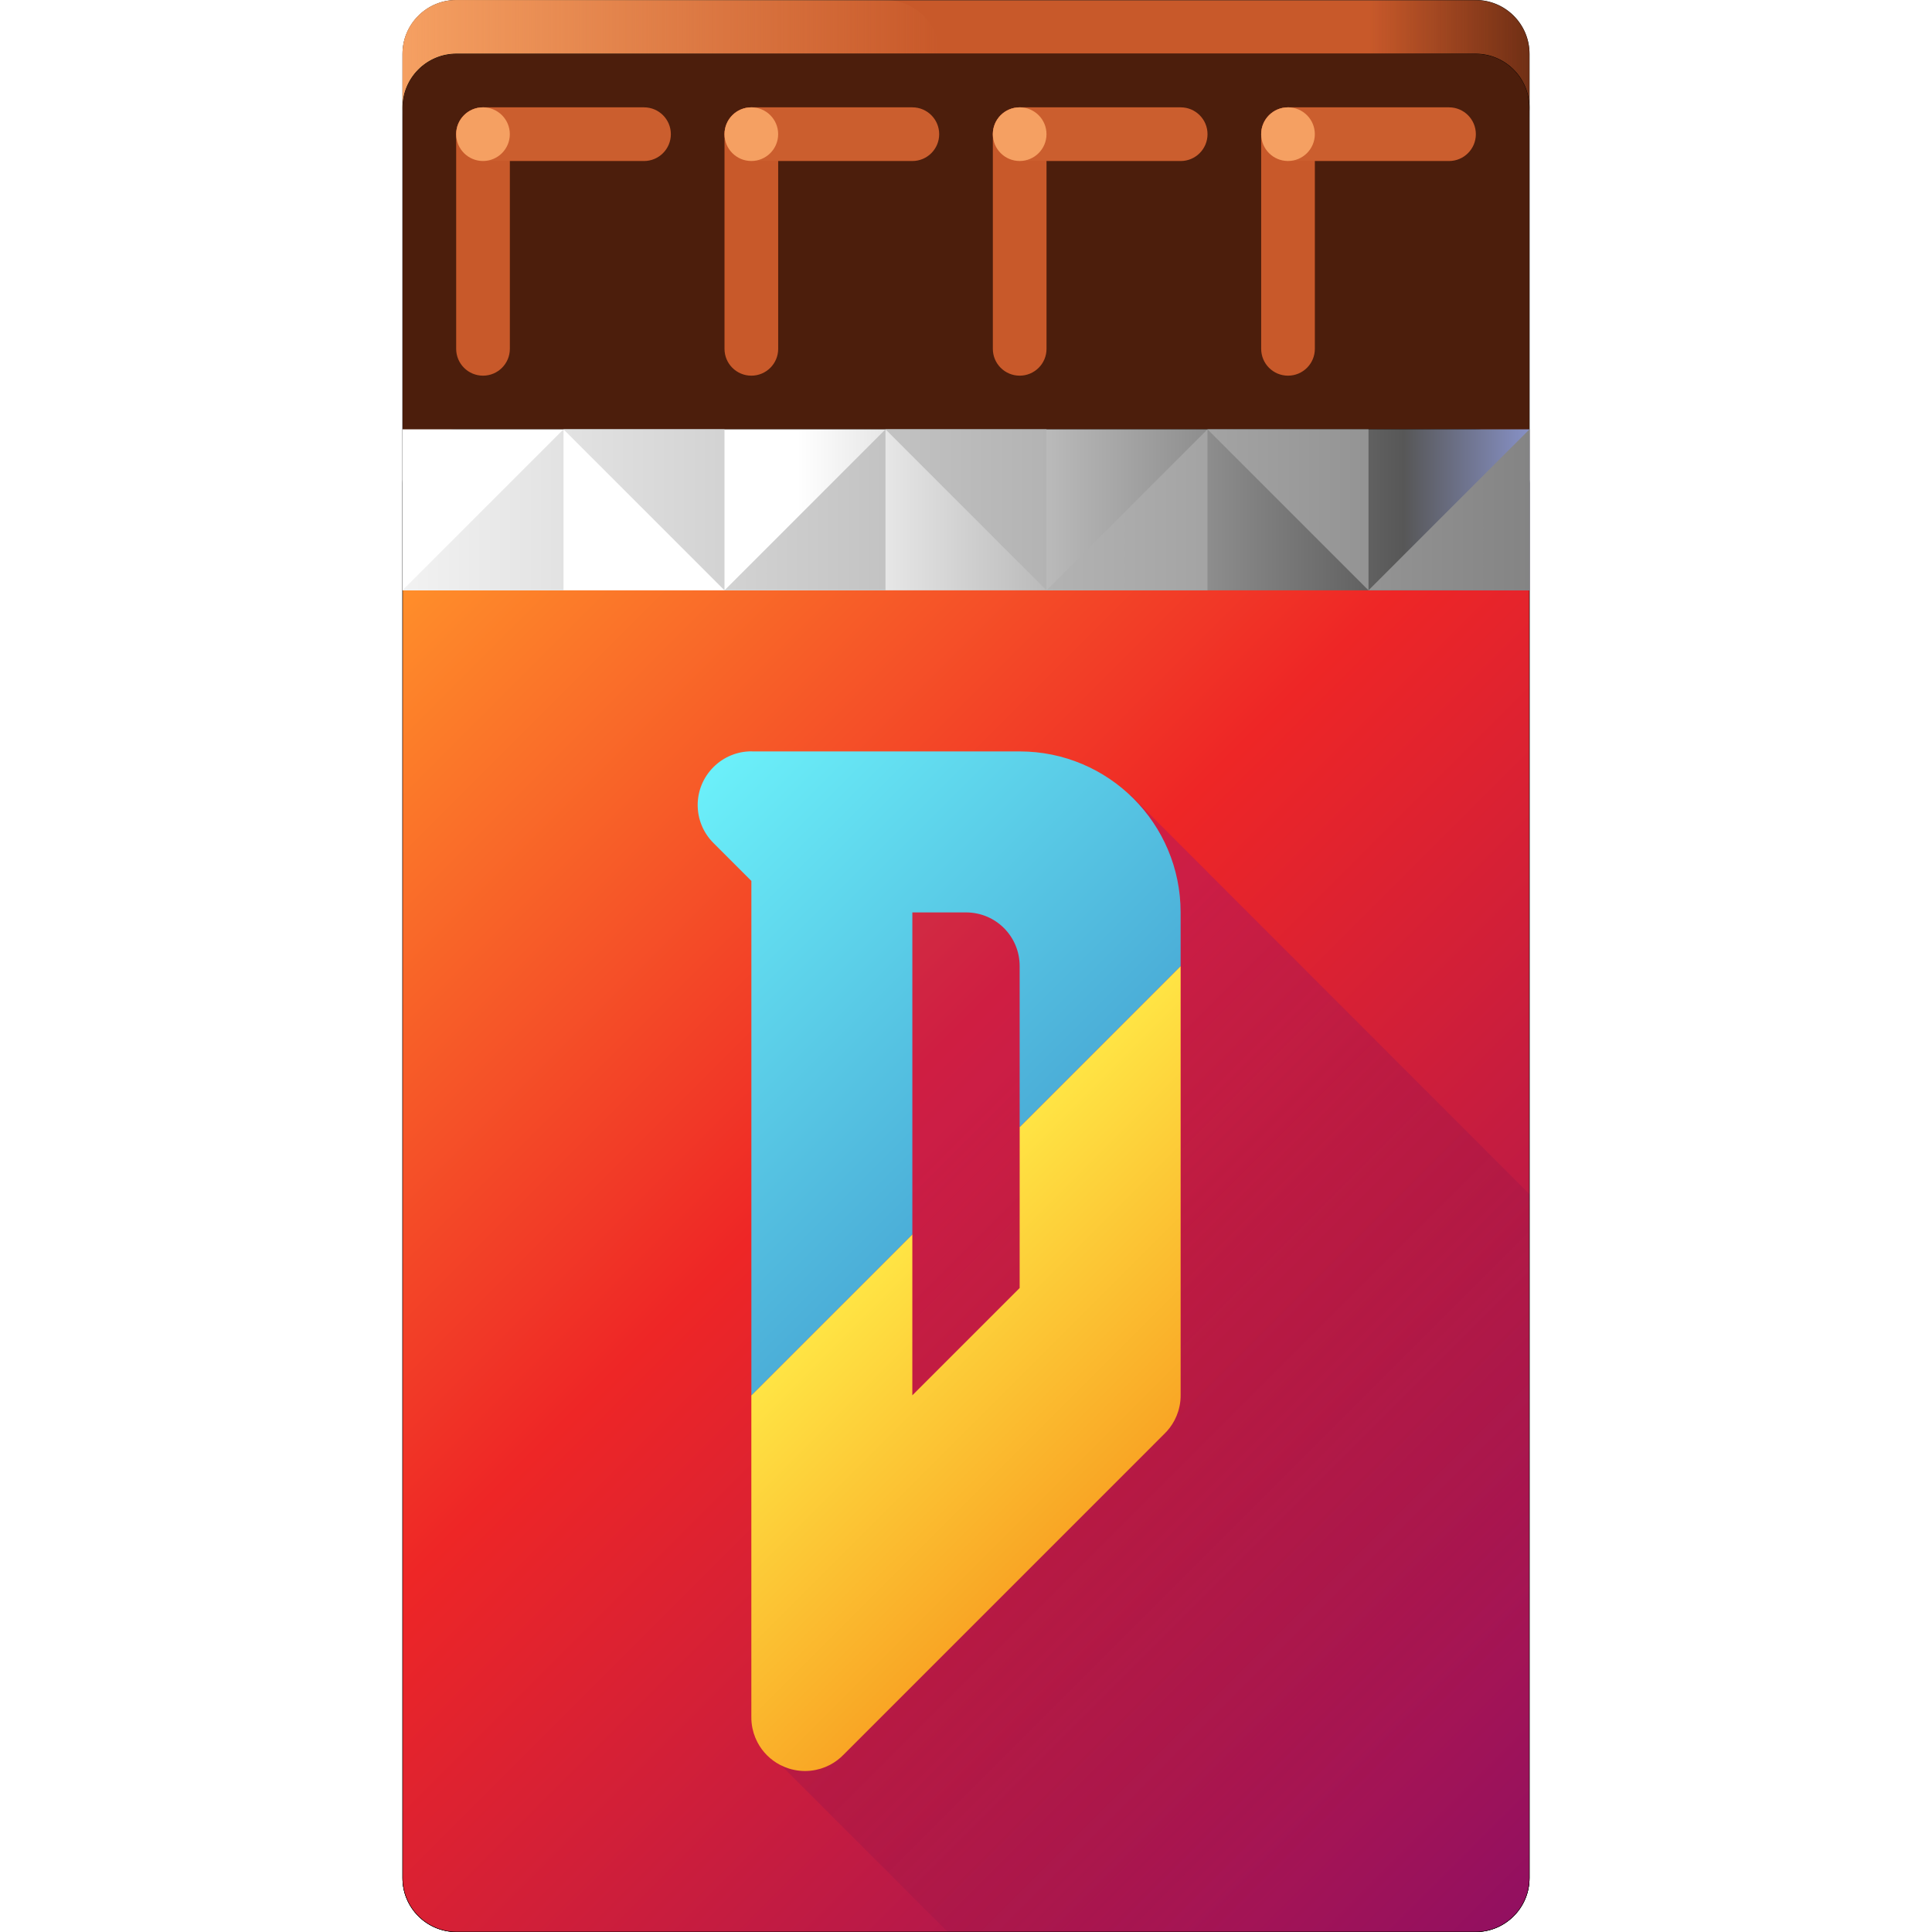
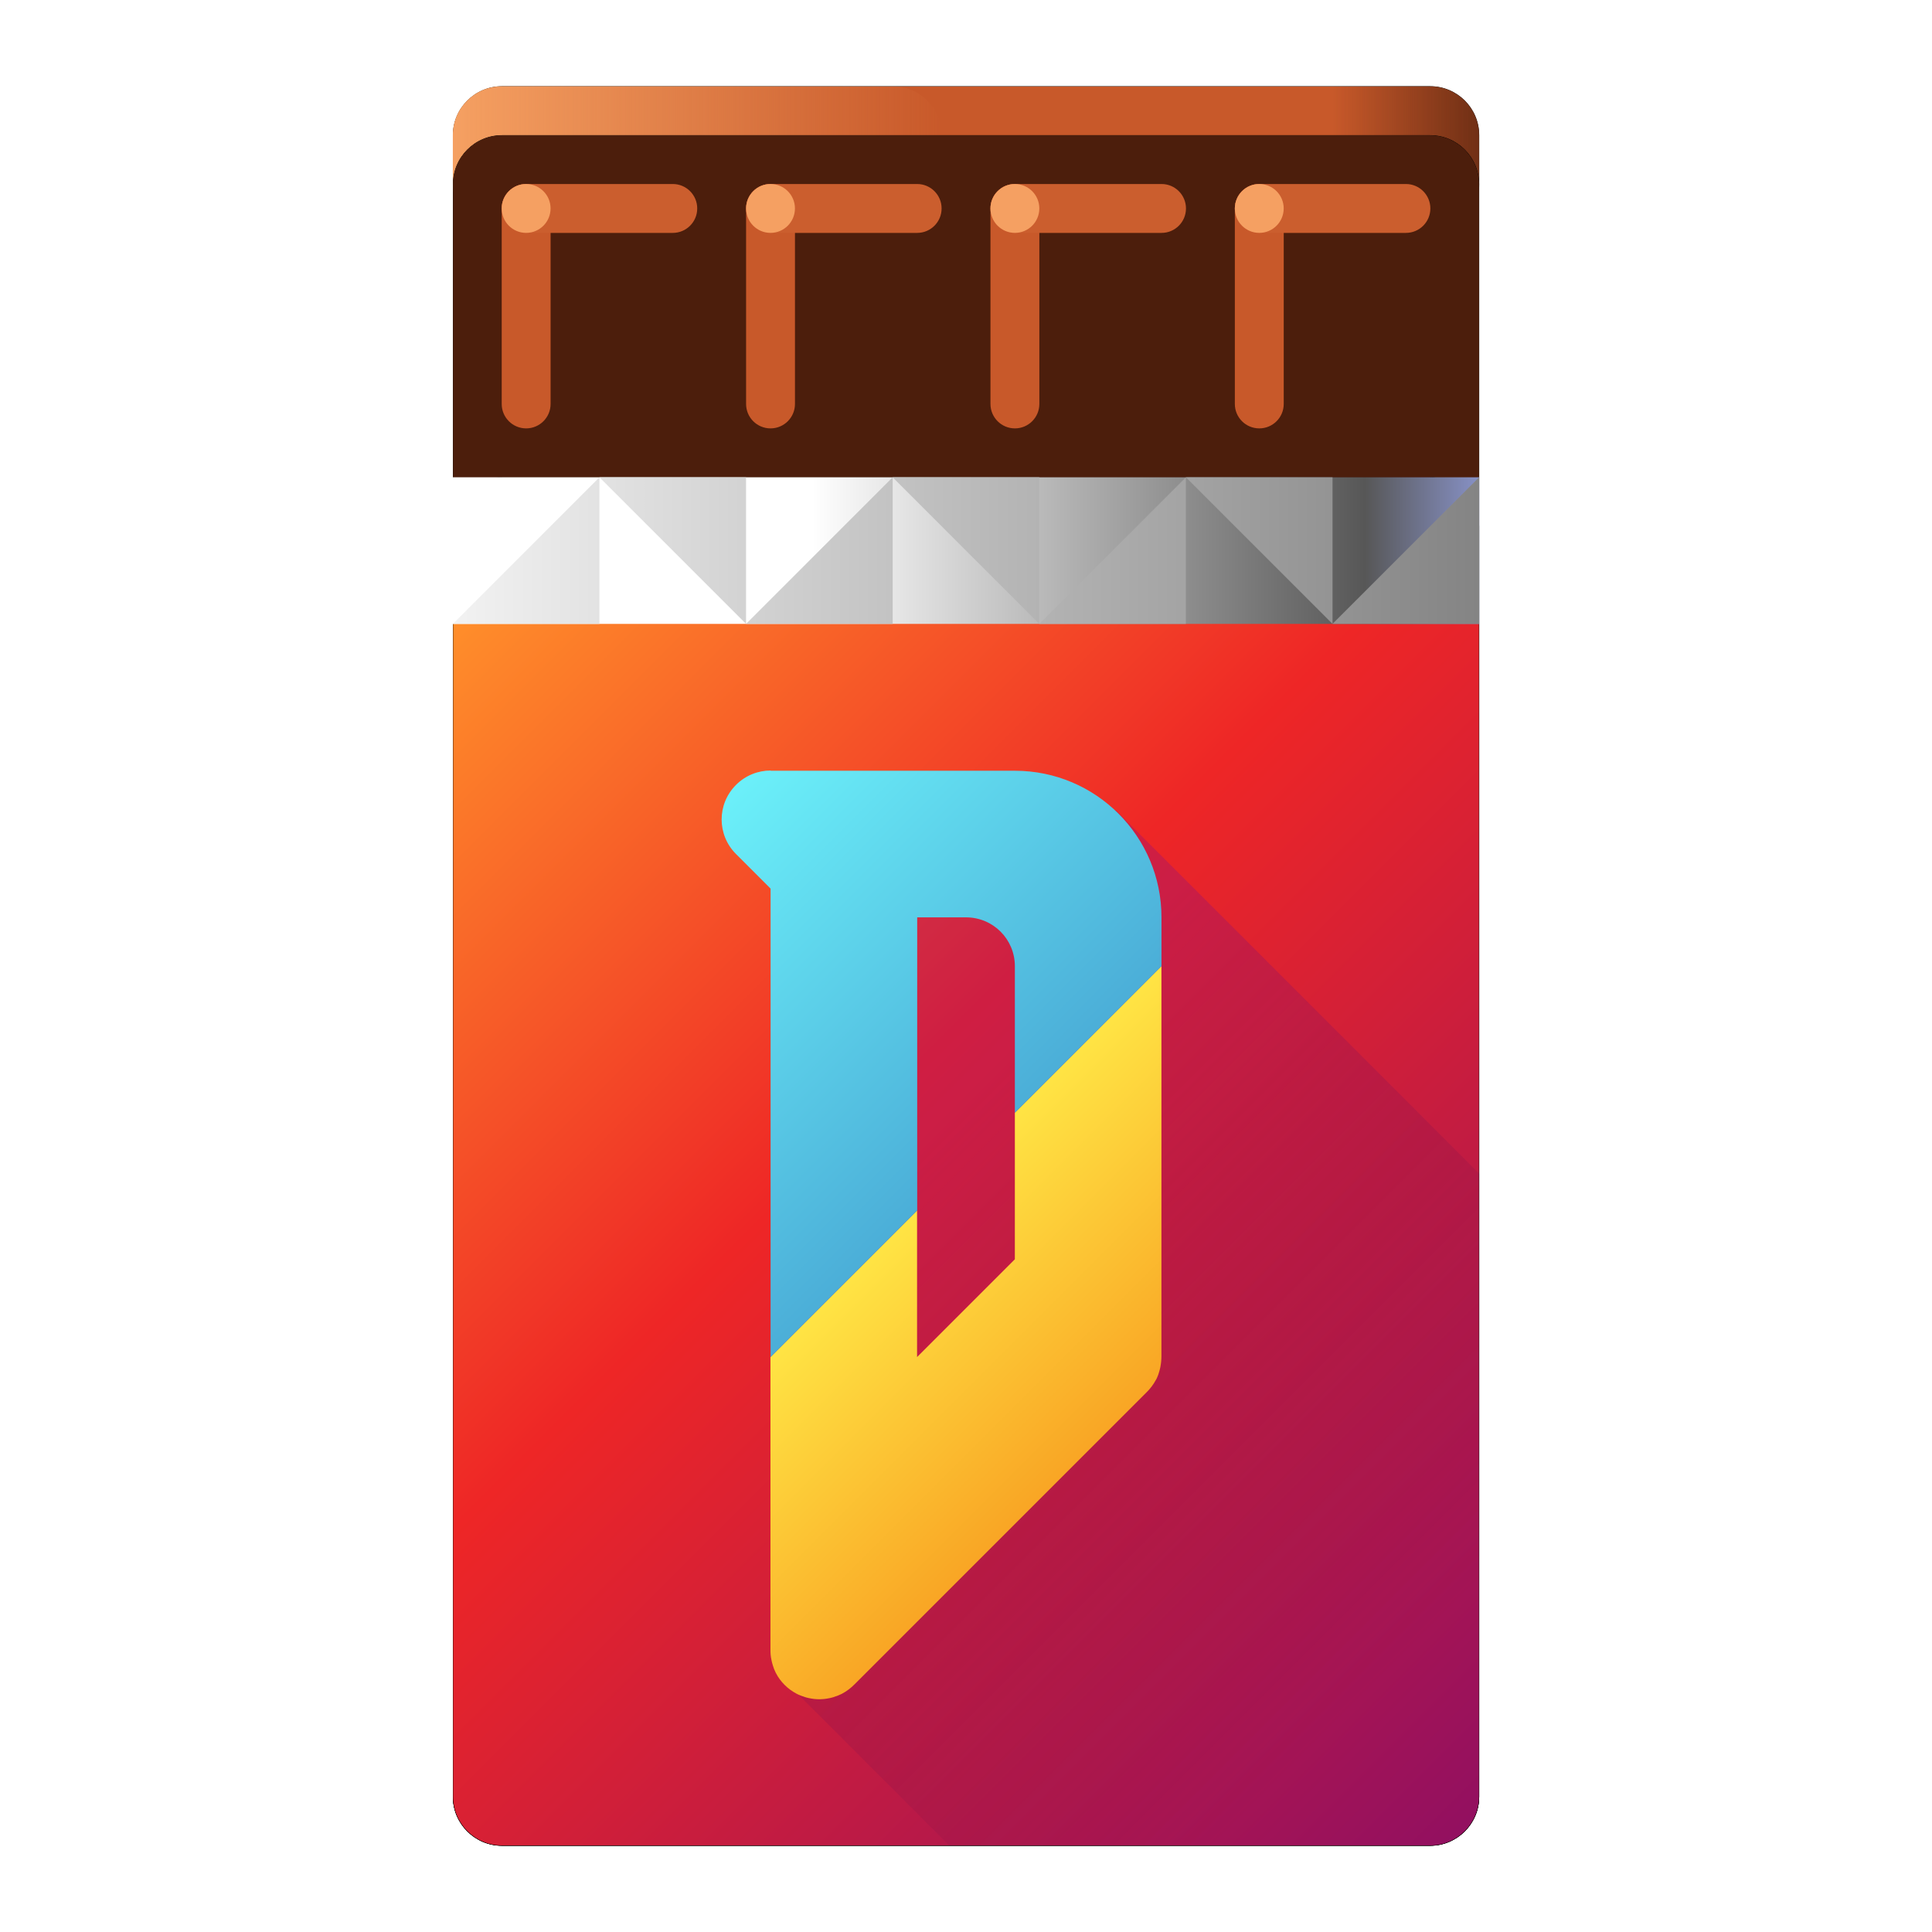
- <svg xmlns="http://www.w3.org/2000/svg" xmlns:xlink="http://www.w3.org/1999/xlink" width="288" height="288" viewBox="0 0 76.2 76.2" version="1.1" id="svg3113">
+ <svg xmlns="http://www.w3.org/2000/svg" xmlns:xlink="http://www.w3.org/1999/xlink" id="svg3113" version="1.1" viewBox="0 0 16.933 16.933" height="64" width="64">
  <defs id="defs3107">
    <linearGradient id="letter_shadow-6-2-3">
-       <stop style="stop-color:#760794;stop-opacity:1;" offset="0" id="stop2336" />
-       <stop style="stop-color:#1f0925;stop-opacity:0;" offset="1" id="stop2338" />
+       <stop id="stop2336" offset="0" style="stop-color:#760794;stop-opacity:1;" />
+       <stop id="stop2338" offset="1" style="stop-color:#1f0925;stop-opacity:0;" />
    </linearGradient>
    <linearGradient id="top_edge_highlight">
-       <stop style="stop-color:#f5a062;stop-opacity:1;" offset="0" id="stop2287" />
-       <stop style="stop-color:#f5a062;stop-opacity:0;" offset="1" id="stop2289" />
+       <stop id="stop2287" offset="0" style="stop-color:#f5a062;stop-opacity:1;" />
+       <stop id="stop2289" offset="1" style="stop-color:#f5a062;stop-opacity:0;" />
    </linearGradient>
-     <linearGradient gradientTransform="matrix(0.2645833,0,0,0.2645833,-117.475,642.0166)" xlink:href="#linearGradient1460" id="linearGradient1470" x1="228" y1="-1516" x2="396" y2="-1516" gradientUnits="userSpaceOnUse" />
    <linearGradient id="linearGradient1460">
-       <stop style="stop-color:#f2f2f2;stop-opacity:1;" offset="0" id="stop1456" />
-       <stop style="stop-color:#848484;stop-opacity:1;" offset="1" id="stop1458" />
+       <stop id="stop1456" offset="0" style="stop-color:#f2f2f2;stop-opacity:1;" />
+       <stop id="stop1458" offset="1" style="stop-color:#848484;stop-opacity:1;" />
    </linearGradient>
-     <linearGradient xlink:href="#linearGradient4156-3-3" id="linearGradient3641" gradientUnits="userSpaceOnUse" gradientTransform="translate(69.85,-5.7029375e-5)" x1="-57.15" y1="240.908" x2="3.175" y2="240.908" />
    <linearGradient id="linearGradient4156-3-3">
-       <stop style="stop-color:#8791c6;stop-opacity:1;" offset="0" id="stop4152-3-6" />
-       <stop id="stop1015-7" offset="0.082" style="stop-color:#575757;stop-opacity:1;" />
-       <stop style="stop-color:#ffffff;stop-opacity:1;" offset="0.479" id="stop1017-5" />
-       <stop style="stop-color:#ffffff;stop-opacity:1;" offset="1" id="stop4154-6-3" />
+       <stop id="stop4152-3-6" offset="0" style="stop-color:#8791c6;stop-opacity:1;" />
+       <stop style="stop-color:#575757;stop-opacity:1;" offset="0.082" id="stop1015-7" />
+       <stop id="stop1017-5" offset="0.479" style="stop-color:#ffffff;stop-opacity:1;" />
+       <stop id="stop4154-6-3" offset="1" style="stop-color:#ffffff;stop-opacity:1;" />
    </linearGradient>
-     <linearGradient gradientTransform="translate(-44.44999,421.2166)" xlink:href="#letter_top-3" id="linearGradient1568" x1="-1.058" y1="-170.783" x2="24.342" y2="-145.383" gradientUnits="userSpaceOnUse" />
    <linearGradient id="letter_top-3">
-       <stop style="stop-color:#6df3fb;stop-opacity:1;" offset="0" id="stop1316-6" />
-       <stop style="stop-color:#2f74ba;stop-opacity:1;" offset="1" id="stop1318-7" />
+       <stop id="stop1316-6" offset="0" style="stop-color:#6df3fb;stop-opacity:1;" />
+       <stop id="stop1318-7" offset="1" style="stop-color:#2f74ba;stop-opacity:1;" />
    </linearGradient>
-     <linearGradient gradientTransform="translate(-44.44999,421.2166)" xlink:href="#letter_bottom-5" id="linearGradient1576" x1="7.408" y1="-151.733" x2="20.108" y2="-139.033" gradientUnits="userSpaceOnUse" />
    <linearGradient id="letter_bottom-5">
-       <stop style="stop-color:#ffe444;stop-opacity:1;" offset="0" id="stop1332-3" />
-       <stop style="stop-color:#f68b17;stop-opacity:1;" offset="1" id="stop1334-5" />
+       <stop id="stop1332-3" offset="0" style="stop-color:#ffe444;stop-opacity:1;" />
+       <stop id="stop1334-5" offset="1" style="stop-color:#f68b17;stop-opacity:1;" />
    </linearGradient>
-     <linearGradient xlink:href="#letter_shadow-6-2-3" id="linearGradient3639" gradientUnits="userSpaceOnUse" gradientTransform="matrix(0.2644668,0,0,0.2645833,-60.29057,144.6)" x1="72" y1="480" x2="152" y2="560" />
-     <linearGradient xlink:href="#wrapper-9-6-6-6" id="linearGradient3637" gradientUnits="userSpaceOnUse" gradientTransform="matrix(1.166782,0,0,1.16645,-64.56124,-69.20086)" x1="6.341" y1="268.567" x2="51.693" y2="313.922" />
    <linearGradient id="wrapper-9-6-6-6">
-       <stop style="stop-color:#ff8e2a;stop-opacity:1;" offset="0" id="stop1121-7" />
-       <stop id="stop1129-5" offset="0.371" style="stop-color:#ee2626;stop-opacity:1;" />
-       <stop style="stop-color:#830c6a;stop-opacity:1;" offset="1" id="stop1123-3" />
+       <stop id="stop1121-7" offset="0" style="stop-color:#ff8e2a;stop-opacity:1;" />
+       <stop style="stop-color:#ee2626;stop-opacity:1;" offset="0.371" id="stop1129-5" />
+       <stop id="stop1123-3" offset="1" style="stop-color:#830c6a;stop-opacity:1;" />
    </linearGradient>
-     <linearGradient xlink:href="#top_edge_shadow" id="linearGradient3635" gradientUnits="userSpaceOnUse" gradientTransform="translate(59.26664,-184.15)" x1="-46.567" y1="409.183" x2="-40.217" y2="409.183" />
    <linearGradient id="top_edge_shadow">
-       <stop style="stop-color:#4c1e0c;stop-opacity:1;" offset="0" id="stop2300" />
-       <stop style="stop-color:#4c1e0c;stop-opacity:0;" offset="1" id="stop2302" />
+       <stop id="stop2300" offset="0" style="stop-color:#4c1e0c;stop-opacity:1;" />
+       <stop id="stop2302" offset="1" style="stop-color:#4c1e0c;stop-opacity:0;" />
    </linearGradient>
-     <linearGradient xlink:href="#top_edge_highlight" id="linearGradient3633" gradientUnits="userSpaceOnUse" gradientTransform="translate(-59.26664,-184.15)" x1="2.117" y1="408.125" x2="23.283" y2="408.125" />
+     <linearGradient gradientTransform="matrix(0.05354657,0,0,0.05354657,-93.87664,381.15)" xlink:href="#linearGradient1460" id="linearGradient1470-3" x1="228" y1="-1516" x2="396" y2="-1516" gradientUnits="userSpaceOnUse" />
+     <linearGradient xlink:href="#linearGradient4156-3-3" id="linearGradient3641-8" gradientUnits="userSpaceOnUse" gradientTransform="matrix(0.2023807,0,0,0.2023807,84.23826,251.2182)" x1="-57.15" y1="240.908" x2="3.175" y2="240.908" />
+     <linearGradient gradientTransform="matrix(0.2023807,0,0,0.2023807,-79.09779,336.4643)" xlink:href="#letter_top-3" id="linearGradient1568-3" x1="-1.058" y1="-170.783" x2="24.342" y2="-145.383" gradientUnits="userSpaceOnUse" />
+     <linearGradient gradientTransform="matrix(0.2023807,0,0,0.2023807,-79.09779,336.4643)" xlink:href="#letter_bottom-5" id="linearGradient1576-9" x1="7.408" y1="-151.733" x2="20.108" y2="-139.033" gradientUnits="userSpaceOnUse" />
+     <linearGradient xlink:href="#letter_shadow-6-2-3" id="linearGradient3639-3" gradientUnits="userSpaceOnUse" gradientTransform="matrix(0.05352299,0,0,0.05354656,-82.30362,280.4824)" x1="72" y1="480" x2="152" y2="560" />
+     <linearGradient xlink:href="#wrapper-9-6-6-6" id="linearGradient3637-8" gradientUnits="userSpaceOnUse" gradientTransform="matrix(0.2361343,0,0,0.236067,-83.16792,237.2132)" x1="6.341" y1="268.567" x2="51.693" y2="313.922" />
+     <linearGradient xlink:href="#top_edge_shadow" id="linearGradient3635-5" gradientUnits="userSpaceOnUse" gradientTransform="matrix(0.2023807,0,0,0.2023807,82.09639,213.9497)" x1="-46.567" y1="409.183" x2="-40.217" y2="409.183" />
+     <linearGradient xlink:href="#top_edge_highlight" id="linearGradient3633-4" gradientUnits="userSpaceOnUse" gradientTransform="matrix(0.2023807,0,0,0.2023807,-82.09639,213.9497)" x1="2.117" y1="408.125" x2="23.283" y2="408.125" />
  </defs>
-   <g id="layer1" transform="translate(0,-220.8)">
-     <g id="g983" transform="translate(73.025,-1.190625e-6)">
-       <rect ry="2.117" rx="2.117" y="220.813" x="-57.137" height="76.174" width="44.424" id="rect3083" style="opacity:1;fill:#c8592a;fill-opacity:1;stroke:#000000;stroke-width:0.026;stroke-linecap:round;stroke-linejoin:round;stroke-miterlimit:4;stroke-dasharray:none;stroke-dashoffset:0;stroke-opacity:1;paint-order:stroke markers fill" />
-       <rect ry="2.117" rx="2.117" y="220.8" x="-57.15" height="6.35" width="21.167" id="rect3085" style="opacity:1;fill:url(#linearGradient3633);fill-opacity:1;stroke:none;stroke-width:0.026;stroke-linecap:round;stroke-linejoin:round;stroke-miterlimit:4;stroke-dasharray:none;stroke-dashoffset:0;stroke-opacity:1;paint-order:stroke markers fill" />
-       <rect style="opacity:0.708;fill:url(#linearGradient3635);fill-opacity:1;stroke:none;stroke-width:0.026;stroke-linecap:round;stroke-linejoin:round;stroke-miterlimit:4;stroke-dasharray:none;stroke-dashoffset:0;stroke-opacity:1;paint-order:stroke markers fill" id="rect3087" width="21.167" height="6.35" x="12.7" y="220.8" rx="2.117" ry="2.117" transform="scale(-1,1)" />
-       <rect ry="2.117" rx="2.117" style="opacity:1;fill:#4c1e0c;fill-opacity:1;stroke:#000000;stroke-width:0.026;stroke-linecap:round;stroke-linejoin:round;stroke-miterlimit:4;stroke-dasharray:none;stroke-dashoffset:0;stroke-opacity:1;paint-order:stroke markers fill" id="rect3089" width="44.424" height="74.057" x="-57.137" y="222.93" />
-       <rect ry="2.117" rx="2.117" style="opacity:1;fill:url(#linearGradient3637);fill-opacity:1;stroke:#000000;stroke-width:0.026;stroke-linecap:round;stroke-linejoin:round;stroke-miterlimit:4;stroke-dasharray:none;stroke-dashoffset:0;stroke-opacity:1;paint-order:stroke markers fill" id="rect3091" width="44.424" height="59.24" x="-57.137" y="237.746" />
-       <path style="opacity:0.254;fill:url(#linearGradient3639);fill-opacity:1;stroke:none;stroke-width:0.265px;stroke-linecap:butt;stroke-linejoin:miter;stroke-opacity:1" d="m -28.429,252.164 -10.704,1.179 -0.926,26.326 -0.253,3.729 -1.923,7.009 6.589,6.592 H -12.7 V 267.901 l -3.174,-3.175 z" id="path3093" />
-       <path id="path1852" d="m -32.808,265.25 -8.2e-4,6.35 -4.233,4.233 3.97e-4,-6.35 -6.35,6.35 2e-4,12.666 c -0.002,0.154 0.011,0.308 0.042,0.459 0.002,0.008 0.005,0.016 0.006,0.024 0.013,0.058 0.027,0.116 0.044,0.173 0.007,0.021 0.015,0.042 0.022,0.062 0.015,0.043 0.029,0.085 0.046,0.127 0.02,0.049 0.043,0.096 0.067,0.143 0.005,0.01 0.009,0.021 0.015,0.032 0.199,0.379 0.509,0.689 0.888,0.888 0.01,0.005 0.021,0.01 0.032,0.015 0.047,0.024 0.094,0.047 0.143,0.067 0.042,0.017 0.085,0.032 0.127,0.046 0.021,0.007 0.041,0.015 0.062,0.022 0.057,0.018 0.115,0.032 0.173,0.044 0.008,0.002 0.016,0.005 0.024,0.006 0.281,0.058 0.57,0.058 0.851,0 0.008,-0.002 0.016,-0.004 0.024,-0.006 0.058,-0.013 0.116,-0.027 0.173,-0.044 0.021,-0.006 0.042,-0.015 0.062,-0.022 0.043,-0.015 0.085,-0.029 0.127,-0.046 0.049,-0.02 0.096,-0.043 0.143,-0.067 0.01,-0.005 0.021,-0.01 0.032,-0.015 0.203,-0.107 0.385,-0.245 0.543,-0.409 l 3.687,-3.688 2.267,-2.267 c 0.002,-0.002 0.003,-0.004 0.005,-0.005 l 6.675,-6.676 c 0.164,-0.157 0.303,-0.34 0.409,-0.543 5.3e-4,-7.9e-4 0.001,-0.002 0.002,-0.003 0.005,-0.009 0.009,-0.019 0.013,-0.029 0.024,-0.047 0.046,-0.094 0.067,-0.143 0.017,-0.042 0.032,-0.085 0.046,-0.127 0.007,-0.021 0.015,-0.041 0.022,-0.062 0.018,-0.057 0.032,-0.115 0.044,-0.173 0.002,-0.007 0.004,-0.014 0.006,-0.021 1.8e-4,-7.9e-4 2.43e-4,-0.002 5.29e-4,-0.003 0.031,-0.151 0.045,-0.305 0.042,-0.459 l 2.85e-4,-16.899 z" style="opacity:1;fill:url(#linearGradient1576);fill-opacity:1;stroke:none;stroke-width:4.233;stroke-linecap:round;stroke-linejoin:bevel;stroke-miterlimit:4;stroke-dasharray:none;stroke-dashoffset:48.048;stroke-opacity:1;paint-order:stroke markers fill" />
-       <path style="opacity:1;fill:url(#linearGradient1568);fill-opacity:1;stroke:none;stroke-width:4.233;stroke-linecap:round;stroke-linejoin:bevel;stroke-miterlimit:4;stroke-dasharray:none;stroke-dashoffset:48.048;stroke-opacity:1;paint-order:stroke markers fill" d="m -43.39,250.433 v 5.3e-4 c -0.541,0 -1.082,0.208 -1.496,0.622 -0.829,0.829 -0.829,2.164 0,2.993 l 1.496,1.496 v 1.24 19.048 l 6.349,-6.349 v -8.465 -2.116 -2.116 h 2.116 c 1.173,0 2.116,0.944 2.116,2.116 v 2.116 4.232 l 6.349,-6.349 v -2.116 a 6.349,6.349 0 0 0 -6.349,-6.349 h -8.466 -2.074 c -0.014,-2.6e-4 -0.029,-0.002 -0.043,-0.002 z" id="path1854-2" />
-       <rect style="opacity:1;fill:url(#linearGradient3641);fill-opacity:1;stroke:none;stroke-width:0.026;stroke-linecap:round;stroke-linejoin:round;stroke-miterlimit:4;stroke-dasharray:none;stroke-dashoffset:0;stroke-opacity:1;paint-order:stroke markers fill" id="rect3097-5" width="44.45" height="6.35" x="12.7" y="237.733" transform="scale(-1,1)" />
-       <g id="g3121" transform="translate(-59.26664,-103.7167)">
-         <g transform="translate(-4.233333,80.43333)" id="g3119">
-           <rect ry="1.058" style="opacity:1;fill:#c8592a;fill-opacity:1;stroke:none;stroke-width:0.026;stroke-linecap:round;stroke-linejoin:round;stroke-miterlimit:4;stroke-dasharray:none;stroke-dashoffset:0;stroke-opacity:1;paint-order:stroke markers fill" id="rect3113" width="2.117" height="10.583" x="8.467" y="248.317" rx="1.058" />
-           <rect rx="1.058" y="248.317" x="8.467" height="2.117" width="8.467" id="rect3115" style="opacity:1;fill:#cb5e2e;fill-opacity:1;stroke:none;stroke-width:0.026;stroke-linecap:round;stroke-linejoin:round;stroke-miterlimit:4;stroke-dasharray:none;stroke-dashoffset:0;stroke-opacity:1;paint-order:stroke markers fill" ry="1.058" />
-           <circle style="opacity:1;fill:#f5a062;fill-opacity:1;stroke:none;stroke-width:0.026;stroke-linecap:round;stroke-linejoin:round;stroke-miterlimit:4;stroke-dasharray:none;stroke-dashoffset:0;stroke-opacity:1;paint-order:stroke markers fill" id="circle3117" cx="9.525" cy="249.375" r="1.058" />
+   <g transform="translate(12.61178,-295.1479)" id="layer1">
+     <g transform="translate(73.025)" id="g983">
+       <rect ry="0.428" rx="0.428" y="295.906" x="-81.665" height="15.416" width="8.99" id="rect3083-5" style="opacity:1;fill:#c8592a;fill-opacity:1;stroke:#000000;stroke-width:0.005;stroke-linecap:round;stroke-linejoin:round;stroke-miterlimit:4;stroke-dasharray:none;stroke-dashoffset:0;stroke-opacity:1;paint-order:stroke markers fill" />
+       <rect ry="0.428" rx="0.428" y="295.904" x="-81.668" height="1.285" width="4.284" id="rect3085-9" style="opacity:1;fill:url(#linearGradient3633-4);fill-opacity:1;stroke:none;stroke-width:0.005;stroke-linecap:round;stroke-linejoin:round;stroke-miterlimit:4;stroke-dasharray:none;stroke-dashoffset:0;stroke-opacity:1;paint-order:stroke markers fill" />
+       <rect style="opacity:0.708;fill:url(#linearGradient3635-5);fill-opacity:1;stroke:none;stroke-width:0.005;stroke-linecap:round;stroke-linejoin:round;stroke-miterlimit:4;stroke-dasharray:none;stroke-dashoffset:0;stroke-opacity:1;paint-order:stroke markers fill" id="rect3087-5" width="4.284" height="1.285" x="72.672" y="295.904" rx="0.428" ry="0.428" transform="scale(-1,1)" />
+       <rect ry="0.428" rx="0.428" style="opacity:1;fill:#4c1e0c;fill-opacity:1;stroke:#000000;stroke-width:0.005;stroke-linecap:round;stroke-linejoin:round;stroke-miterlimit:4;stroke-dasharray:none;stroke-dashoffset:0;stroke-opacity:1;paint-order:stroke markers fill" id="rect3089-4" width="8.99" height="14.988" x="-81.665" y="296.335" />
+       <rect ry="0.428" rx="0.428" style="opacity:1;fill:url(#linearGradient3637-8);fill-opacity:1;stroke:#000000;stroke-width:0.005;stroke-linecap:round;stroke-linejoin:round;stroke-miterlimit:4;stroke-dasharray:none;stroke-dashoffset:0;stroke-opacity:1;paint-order:stroke markers fill" id="rect3091-9" width="8.99" height="11.989" x="-81.665" y="299.333" />
+       <path style="opacity:0.254;fill:url(#linearGradient3639-3);fill-opacity:1;stroke:none;stroke-width:0.054px;stroke-linecap:butt;stroke-linejoin:miter;stroke-opacity:1" d="m -75.855,302.251 -2.166,0.239 -0.187,5.328 -0.051,0.755 -0.389,1.418 1.333,1.334 h 4.644 v -5.889 l -0.642,-0.643 z" id="path3093-1" />
+       <path id="path1852-7" d="m -76.742,304.9 -1.67e-4,1.285 -0.857,0.857 8.1e-5,-1.285 -1.285,1.285 4.1e-5,2.563 c -4.09e-4,0.031 0.002,0.062 0.009,0.093 4.09e-4,0.002 0.001,0.003 0.001,0.005 0.003,0.012 0.005,0.024 0.009,0.035 0.002,0.005 0.003,0.008 0.004,0.013 0.003,0.008 0.006,0.017 0.009,0.026 0.004,0.01 0.009,0.019 0.013,0.029 0.001,0.002 0.002,0.005 0.003,0.006 0.04,0.077 0.103,0.139 0.18,0.18 0.002,9.1e-4 0.004,0.002 0.006,0.003 0.009,0.005 0.019,0.009 0.029,0.013 0.009,0.004 0.017,0.006 0.026,0.009 0.004,0.002 0.008,0.003 0.013,0.005 0.012,0.004 0.023,0.006 0.035,0.009 0.002,4.1e-4 0.003,9.1e-4 0.005,9.1e-4 0.057,0.012 0.115,0.012 0.172,0 0.002,-4.1e-4 0.003,-8.2e-4 0.005,-9.1e-4 0.012,-0.003 0.023,-0.005 0.035,-0.009 0.004,-9.2e-4 0.008,-0.003 0.013,-0.005 0.009,-0.003 0.017,-0.005 0.026,-0.009 0.01,-0.004 0.019,-0.009 0.029,-0.013 0.002,-9.1e-4 0.004,-0.002 0.006,-0.003 0.041,-0.022 0.078,-0.05 0.11,-0.083 l 0.746,-0.746 0.459,-0.459 c 4.1e-4,-4.1e-4 6.02e-4,-8.2e-4 0.001,-9.1e-4 l 1.351,-1.351 c 0.033,-0.032 0.061,-0.069 0.083,-0.11 1.07e-4,-1.5e-4 2.23e-4,-4e-4 4.33e-4,-6e-4 0.001,-0.002 0.002,-0.004 0.003,-0.005 0.005,-0.009 0.009,-0.019 0.013,-0.029 0.004,-0.008 0.006,-0.017 0.009,-0.026 0.002,-0.005 0.003,-0.008 0.004,-0.013 0.004,-0.012 0.006,-0.023 0.009,-0.035 4.35e-4,-0.002 8.2e-4,-0.003 0.001,-0.005 3.7e-5,-1.6e-4 4.9e-5,-4.1e-4 1.07e-4,-6e-4 0.006,-0.031 0.009,-0.062 0.009,-0.093 l 5.7e-5,-3.42 z" style="opacity:1;fill:url(#linearGradient1576-9);fill-opacity:1;stroke:none;stroke-width:0.857;stroke-linecap:round;stroke-linejoin:bevel;stroke-miterlimit:4;stroke-dasharray:none;stroke-dashoffset:48.048;stroke-opacity:1;paint-order:stroke markers fill" />
+       <path style="opacity:1;fill:url(#linearGradient1568-3);fill-opacity:1;stroke:none;stroke-width:0.857;stroke-linecap:round;stroke-linejoin:bevel;stroke-miterlimit:4;stroke-dasharray:none;stroke-dashoffset:48.048;stroke-opacity:1;paint-order:stroke markers fill" d="m -78.883,301.901 v 1.1e-4 c -0.109,0 -0.219,0.042 -0.303,0.126 -0.168,0.168 -0.168,0.438 0,0.606 l 0.303,0.303 v 0.251 3.855 l 1.285,-1.285 v -1.713 -0.428 -0.428 h 0.428 c 0.237,0 0.428,0.191 0.428,0.428 v 0.428 0.857 l 1.285,-1.285 v -0.428 a 1.285,1.285 0 0 0 -1.285,-1.285 h -1.713 -0.42 c -0.003,-5e-5 -0.006,-4.1e-4 -0.009,-4.1e-4 z" id="path1854-2-5" />
+       <rect style="opacity:1;fill:url(#linearGradient3641-8);fill-opacity:1;stroke:none;stroke-width:0.005;stroke-linecap:round;stroke-linejoin:round;stroke-miterlimit:4;stroke-dasharray:none;stroke-dashoffset:0;stroke-opacity:1;paint-order:stroke markers fill" id="rect3097-5-5" width="8.996" height="1.285" x="72.672" y="299.331" transform="scale(-1,1)" />
+       <g id="g3121-4" transform="matrix(0.2023808,0,0,0.2023808,-82.09639,230.2279)">
+         <g transform="translate(-4.233333,80.43333)" id="g3119-1">
+           <rect ry="1.058" style="opacity:1;fill:#c8592a;fill-opacity:1;stroke:none;stroke-width:0.026;stroke-linecap:round;stroke-linejoin:round;stroke-miterlimit:4;stroke-dasharray:none;stroke-dashoffset:0;stroke-opacity:1;paint-order:stroke markers fill" id="rect3113-8" width="2.117" height="10.583" x="8.467" y="248.317" rx="1.058" />
+           <rect rx="1.058" y="248.317" x="8.467" height="2.117" width="8.467" id="rect3115-8" style="opacity:1;fill:#cb5e2e;fill-opacity:1;stroke:none;stroke-width:0.026;stroke-linecap:round;stroke-linejoin:round;stroke-miterlimit:4;stroke-dasharray:none;stroke-dashoffset:0;stroke-opacity:1;paint-order:stroke markers fill" ry="1.058" />
+           <circle style="opacity:1;fill:#f5a062;fill-opacity:1;stroke:none;stroke-width:0.026;stroke-linecap:round;stroke-linejoin:round;stroke-miterlimit:4;stroke-dasharray:none;stroke-dashoffset:0;stroke-opacity:1;paint-order:stroke markers fill" id="circle3117-3" cx="9.525" cy="249.375" r="1.058" />
        </g>
      </g>
-       <g transform="translate(-48.6833,-103.7167)" id="g3131">
-         <g id="g3129" transform="translate(-4.233333,80.43333)">
-           <rect rx="1.058" y="248.317" x="8.467" height="10.583" width="2.117" id="rect3123" style="opacity:1;fill:#c8592a;fill-opacity:1;stroke:none;stroke-width:0.026;stroke-linecap:round;stroke-linejoin:round;stroke-miterlimit:4;stroke-dasharray:none;stroke-dashoffset:0;stroke-opacity:1;paint-order:stroke markers fill" ry="1.058" />
-           <rect ry="1.058" style="opacity:1;fill:#cb5e2e;fill-opacity:1;stroke:none;stroke-width:0.026;stroke-linecap:round;stroke-linejoin:round;stroke-miterlimit:4;stroke-dasharray:none;stroke-dashoffset:0;stroke-opacity:1;paint-order:stroke markers fill" id="rect3125" width="8.467" height="2.117" x="8.467" y="248.317" rx="1.058" />
-           <circle r="1.058" cy="249.375" cx="9.525" id="circle3127" style="opacity:1;fill:#f5a062;fill-opacity:1;stroke:none;stroke-width:0.026;stroke-linecap:round;stroke-linejoin:round;stroke-miterlimit:4;stroke-dasharray:none;stroke-dashoffset:0;stroke-opacity:1;paint-order:stroke markers fill" />
+       <g transform="matrix(0.2023808,0,0,0.2023808,-79.95453,230.2279)" id="g3131-5">
+         <g id="g3129-2" transform="translate(-4.233333,80.43333)">
+           <rect rx="1.058" y="248.317" x="8.467" height="10.583" width="2.117" id="rect3123-2" style="opacity:1;fill:#c8592a;fill-opacity:1;stroke:none;stroke-width:0.026;stroke-linecap:round;stroke-linejoin:round;stroke-miterlimit:4;stroke-dasharray:none;stroke-dashoffset:0;stroke-opacity:1;paint-order:stroke markers fill" ry="1.058" />
+           <rect ry="1.058" style="opacity:1;fill:#cb5e2e;fill-opacity:1;stroke:none;stroke-width:0.026;stroke-linecap:round;stroke-linejoin:round;stroke-miterlimit:4;stroke-dasharray:none;stroke-dashoffset:0;stroke-opacity:1;paint-order:stroke markers fill" id="rect3125-6" width="8.467" height="2.117" x="8.467" y="248.317" rx="1.058" />
+           <circle r="1.058" cy="249.375" cx="9.525" id="circle3127-6" style="opacity:1;fill:#f5a062;fill-opacity:1;stroke:none;stroke-width:0.026;stroke-linecap:round;stroke-linejoin:round;stroke-miterlimit:4;stroke-dasharray:none;stroke-dashoffset:0;stroke-opacity:1;paint-order:stroke markers fill" />
        </g>
      </g>
-       <g id="g3141" transform="translate(-38.09997,-103.7167)">
-         <g transform="translate(-4.233333,80.43333)" id="g3139">
-           <rect ry="1.058" style="opacity:1;fill:#c8592a;fill-opacity:1;stroke:none;stroke-width:0.026;stroke-linecap:round;stroke-linejoin:round;stroke-miterlimit:4;stroke-dasharray:none;stroke-dashoffset:0;stroke-opacity:1;paint-order:stroke markers fill" id="rect3133" width="2.117" height="10.583" x="8.467" y="248.317" rx="1.058" />
-           <rect rx="1.058" y="248.317" x="8.467" height="2.117" width="8.467" id="rect3135" style="opacity:1;fill:#cb5e2e;fill-opacity:1;stroke:none;stroke-width:0.026;stroke-linecap:round;stroke-linejoin:round;stroke-miterlimit:4;stroke-dasharray:none;stroke-dashoffset:0;stroke-opacity:1;paint-order:stroke markers fill" ry="1.058" />
-           <circle style="opacity:1;fill:#f5a062;fill-opacity:1;stroke:none;stroke-width:0.026;stroke-linecap:round;stroke-linejoin:round;stroke-miterlimit:4;stroke-dasharray:none;stroke-dashoffset:0;stroke-opacity:1;paint-order:stroke markers fill" id="circle3137" cx="9.525" cy="249.375" r="1.058" />
+       <g id="g3141-7" transform="matrix(0.2023808,0,0,0.2023808,-77.81267,230.2279)">
+         <g transform="translate(-4.233333,80.43333)" id="g3139-8">
+           <rect ry="1.058" style="opacity:1;fill:#c8592a;fill-opacity:1;stroke:none;stroke-width:0.026;stroke-linecap:round;stroke-linejoin:round;stroke-miterlimit:4;stroke-dasharray:none;stroke-dashoffset:0;stroke-opacity:1;paint-order:stroke markers fill" id="rect3133-4" width="2.117" height="10.583" x="8.467" y="248.317" rx="1.058" />
+           <rect rx="1.058" y="248.317" x="8.467" height="2.117" width="8.467" id="rect3135-1" style="opacity:1;fill:#cb5e2e;fill-opacity:1;stroke:none;stroke-width:0.026;stroke-linecap:round;stroke-linejoin:round;stroke-miterlimit:4;stroke-dasharray:none;stroke-dashoffset:0;stroke-opacity:1;paint-order:stroke markers fill" ry="1.058" />
+           <circle style="opacity:1;fill:#f5a062;fill-opacity:1;stroke:none;stroke-width:0.026;stroke-linecap:round;stroke-linejoin:round;stroke-miterlimit:4;stroke-dasharray:none;stroke-dashoffset:0;stroke-opacity:1;paint-order:stroke markers fill" id="circle3137-7" cx="9.525" cy="249.375" r="1.058" />
        </g>
      </g>
-       <g transform="translate(-27.51664,-103.7167)" id="g3151">
-         <g id="g3149" transform="translate(-4.233333,80.43333)">
-           <rect rx="1.058" y="248.317" x="8.467" height="10.583" width="2.117" id="rect3143" style="opacity:1;fill:#c8592a;fill-opacity:1;stroke:none;stroke-width:0.026;stroke-linecap:round;stroke-linejoin:round;stroke-miterlimit:4;stroke-dasharray:none;stroke-dashoffset:0;stroke-opacity:1;paint-order:stroke markers fill" ry="1.058" />
-           <rect ry="1.058" style="opacity:1;fill:#cb5e2e;fill-opacity:1;stroke:none;stroke-width:0.026;stroke-linecap:round;stroke-linejoin:round;stroke-miterlimit:4;stroke-dasharray:none;stroke-dashoffset:0;stroke-opacity:1;paint-order:stroke markers fill" id="rect3145" width="8.467" height="2.117" x="8.467" y="248.317" rx="1.058" />
-           <circle r="1.058" cy="249.375" cx="9.525" id="circle3147" style="opacity:1;fill:#f5a062;fill-opacity:1;stroke:none;stroke-width:0.026;stroke-linecap:round;stroke-linejoin:round;stroke-miterlimit:4;stroke-dasharray:none;stroke-dashoffset:0;stroke-opacity:1;paint-order:stroke markers fill" />
+       <g transform="matrix(0.2023808,0,0,0.2023808,-75.67081,230.2279)" id="g3151-1">
+         <g id="g3149-8" transform="translate(-4.233333,80.43333)">
+           <rect rx="1.058" y="248.317" x="8.467" height="10.583" width="2.117" id="rect3143-7" style="opacity:1;fill:#c8592a;fill-opacity:1;stroke:none;stroke-width:0.026;stroke-linecap:round;stroke-linejoin:round;stroke-miterlimit:4;stroke-dasharray:none;stroke-dashoffset:0;stroke-opacity:1;paint-order:stroke markers fill" ry="1.058" />
+           <rect ry="1.058" style="opacity:1;fill:#cb5e2e;fill-opacity:1;stroke:none;stroke-width:0.026;stroke-linecap:round;stroke-linejoin:round;stroke-miterlimit:4;stroke-dasharray:none;stroke-dashoffset:0;stroke-opacity:1;paint-order:stroke markers fill" id="rect3145-8" width="8.467" height="2.117" x="8.467" y="248.317" rx="1.058" />
+           <circle r="1.058" cy="249.375" cx="9.525" id="circle3147-7" style="opacity:1;fill:#f5a062;fill-opacity:1;stroke:none;stroke-width:0.026;stroke-linecap:round;stroke-linejoin:round;stroke-miterlimit:4;stroke-dasharray:none;stroke-dashoffset:0;stroke-opacity:1;paint-order:stroke markers fill" />
        </g>
      </g>
-       <path style="fill:url(#linearGradient1470);fill-opacity:1;stroke:none;stroke-width:0.265px;stroke-linecap:butt;stroke-linejoin:miter;stroke-opacity:1" d="m -50.8,237.733 6.35,6.35 v -6.35 z m 0,0 -6.35,6.35 h 6.35 z m 6.35,6.35 h 6.35 v -6.35 z m 6.35,-6.35 6.35,6.35 v -6.35 z m 6.35,6.35 h 6.35 v -6.35 z m 6.35,-6.35 6.35,6.35 v -6.35 z m 6.35,6.35 h 6.35 v -6.35 z" id="path3099" />
+       <path style="fill:url(#linearGradient1470-3);fill-opacity:1;stroke:none;stroke-width:0.054px;stroke-linecap:butt;stroke-linejoin:miter;stroke-opacity:1" d="m -80.383,299.331 1.285,1.285 v -1.285 z m 0,0 -1.285,1.285 h 1.285 z m 1.285,1.285 h 1.285 v -1.285 z m 1.285,-1.285 1.285,1.285 v -1.285 z m 1.285,1.285 h 1.285 v -1.285 z m 1.285,-1.285 1.285,1.285 v -1.285 z m 1.285,1.285 h 1.285 v -1.285 z" id="path3099-7" />
    </g>
-     <ellipse style="opacity:1;fill:none;fill-opacity:1;stroke:#5e5e5e;stroke-width:8.467;stroke-linecap:round;stroke-linejoin:round;stroke-miterlimit:4;stroke-dasharray:none;stroke-dashoffset:0;stroke-opacity:1;paint-order:stroke markers fill" id="path4069" cx="25.4" cy="186.933" r="8.467" />
+     <circle r="0" cy="186.933" cx="25.4" id="path4069" style="opacity:1;fill:none;fill-opacity:1;stroke:#5e5e5e;stroke-width:8.467;stroke-linecap:round;stroke-linejoin:round;stroke-miterlimit:4;stroke-dasharray:none;stroke-dashoffset:0;stroke-opacity:1;paint-order:stroke markers fill" />
  </g>
</svg>
